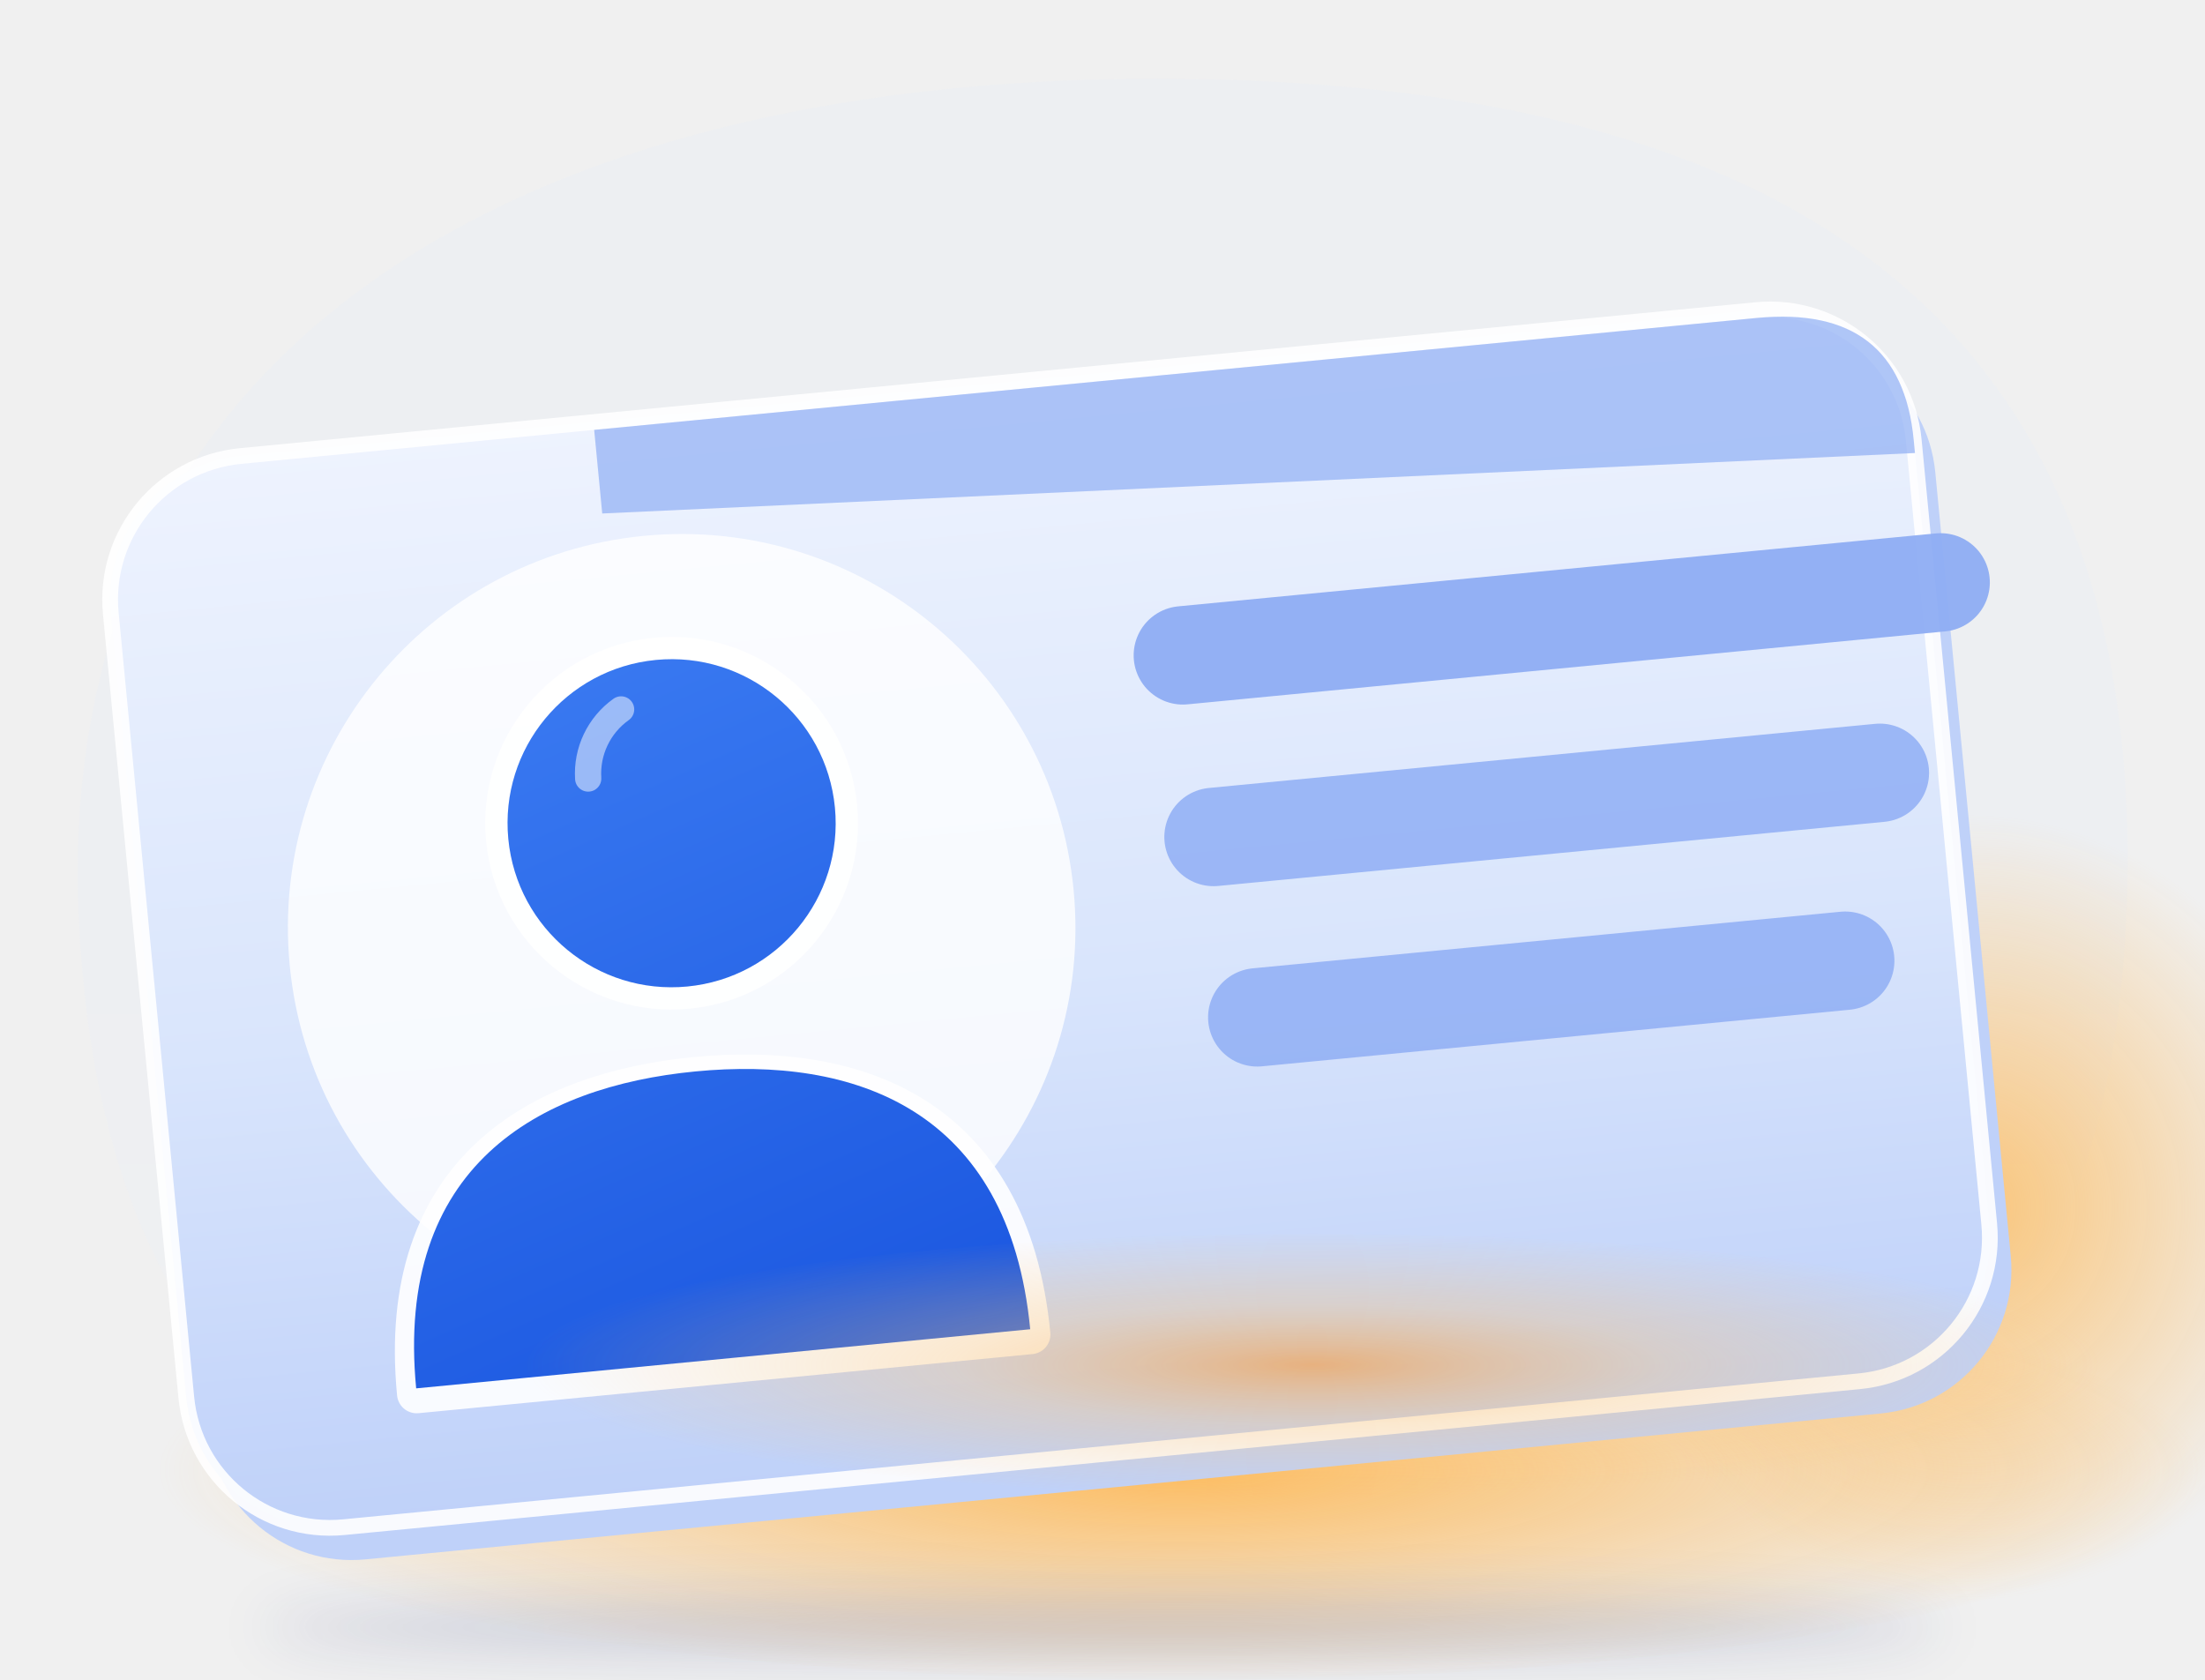
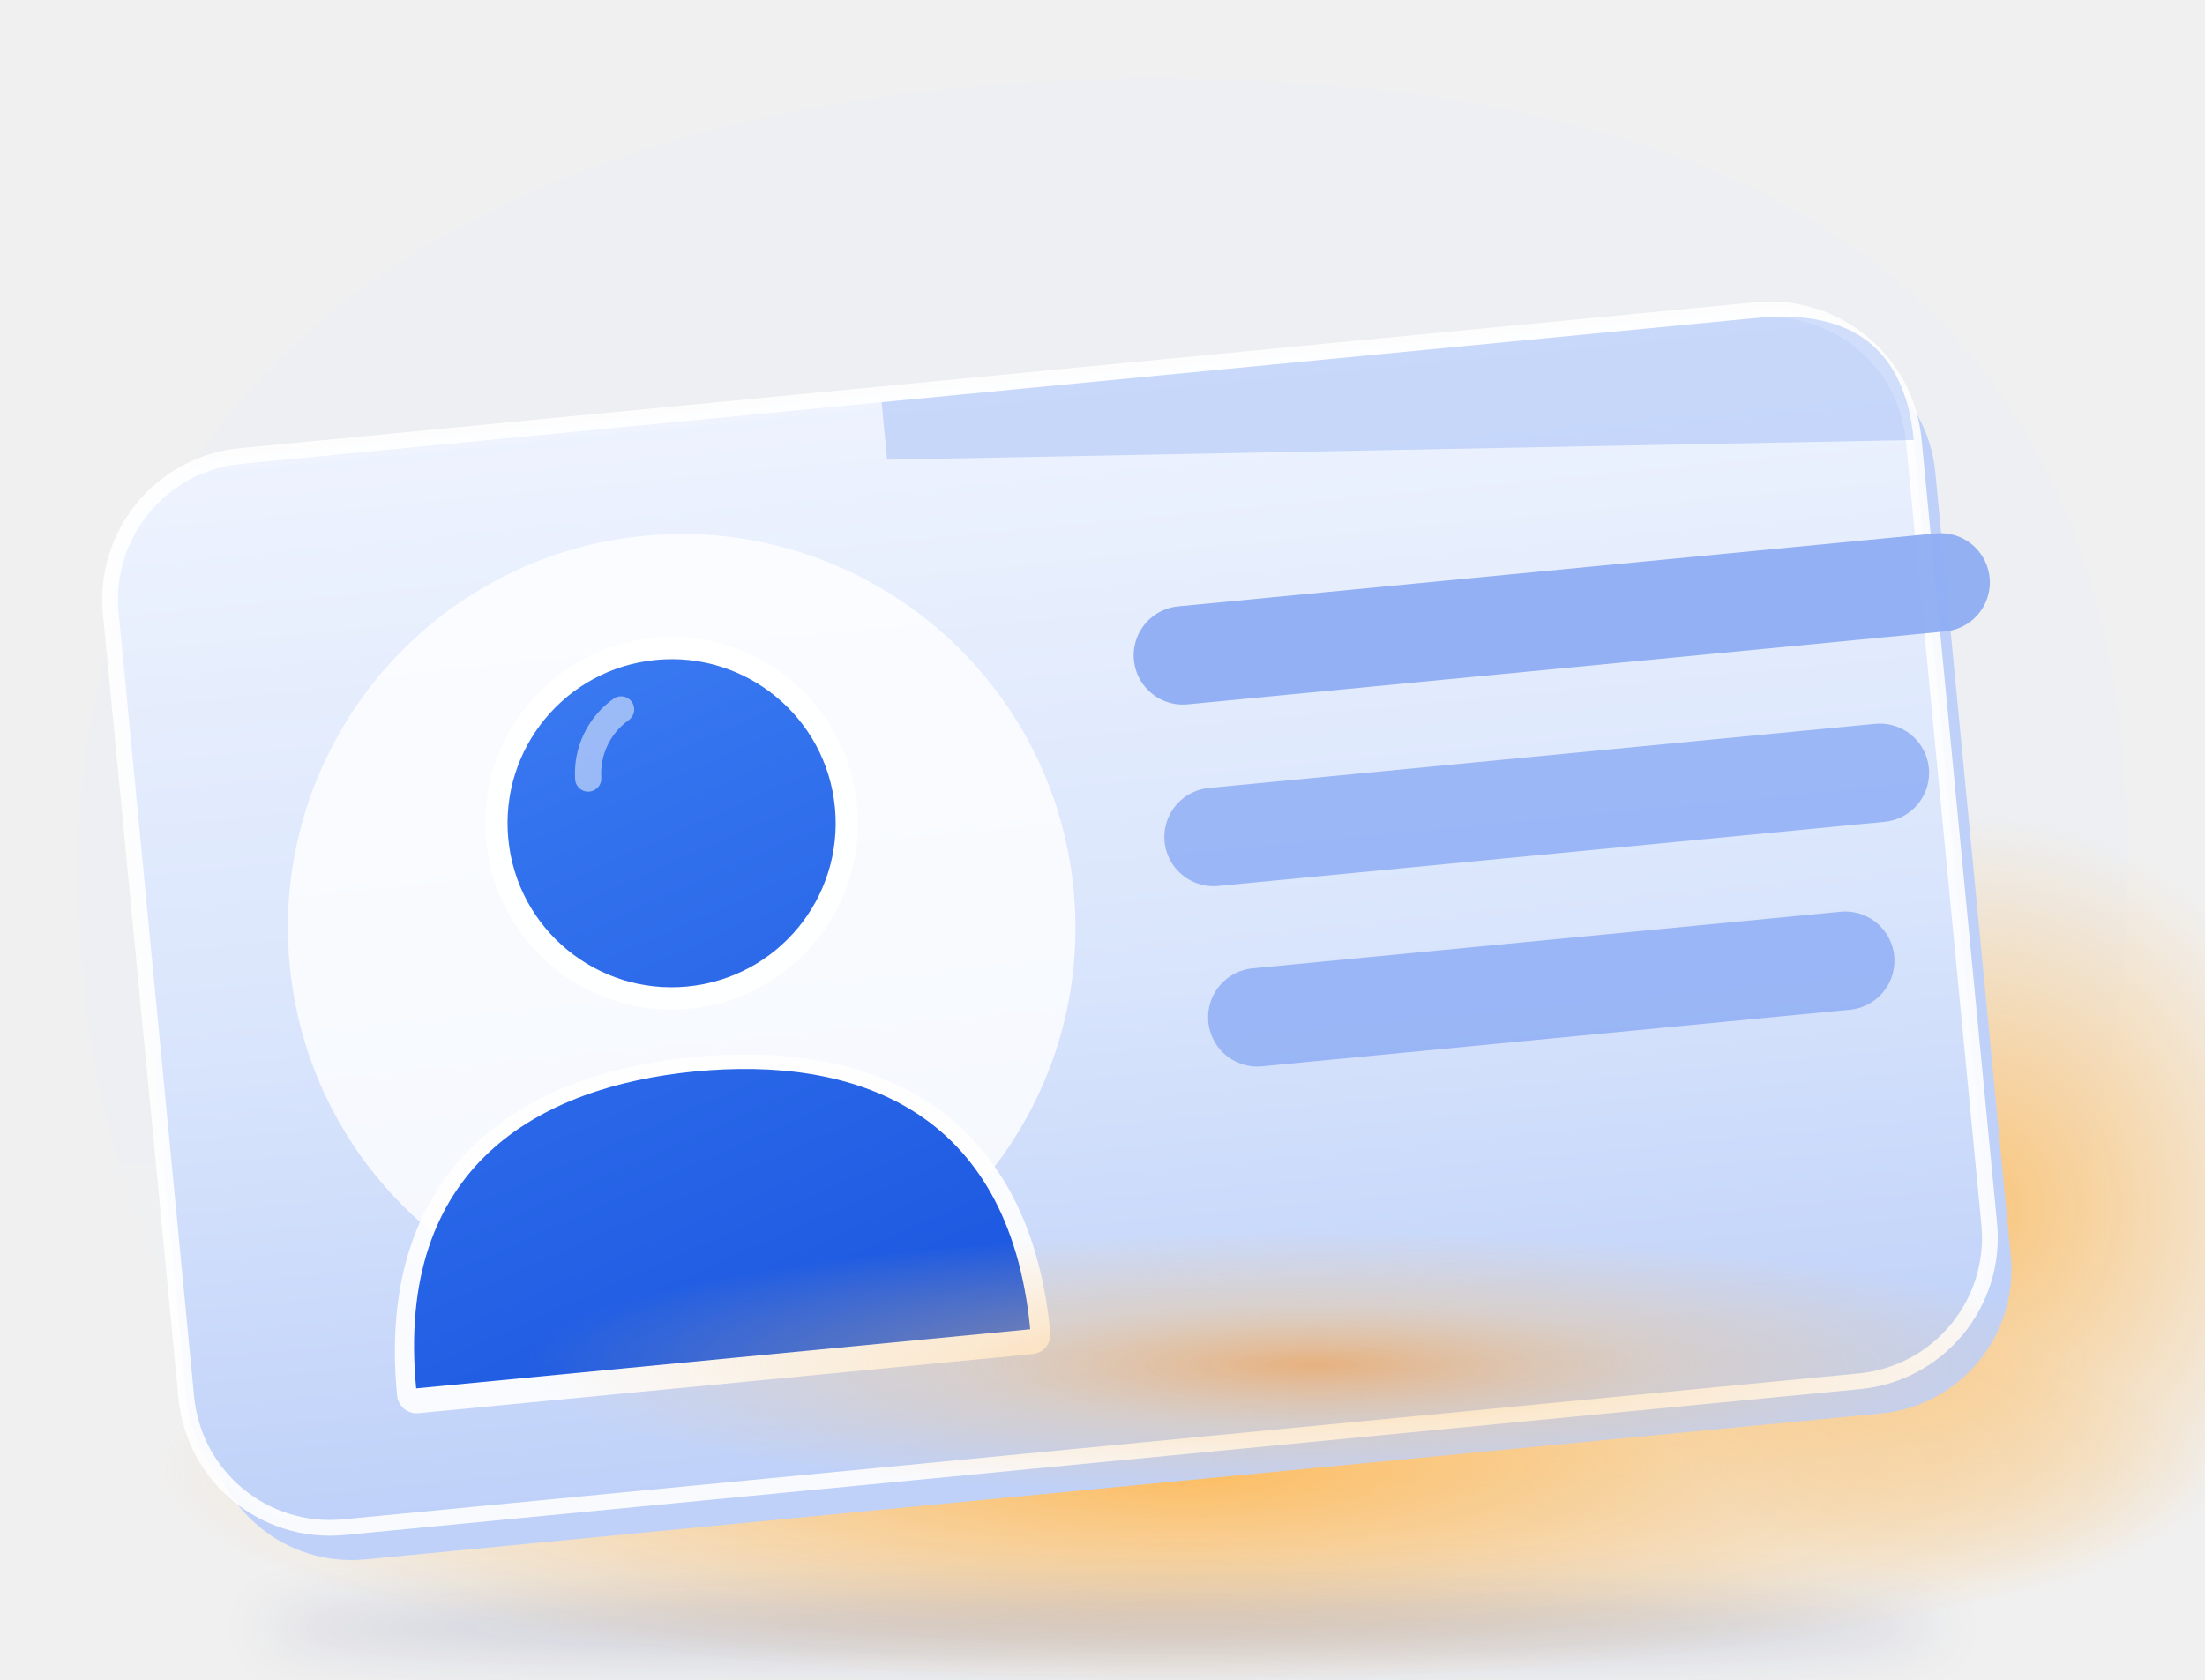
<svg xmlns="http://www.w3.org/2000/svg" viewBox="0 0 168 128" width="168" height="128">
  <defs>
    <filter id="sfuma-ombra" filterUnits="userSpaceOnUse" x="0" y="0" width="168" height="128">
      <feGaussianBlur stdDeviation="2" />
    </filter>
    <filter id="sfuma-alone" filterUnits="userSpaceOnUse" x="0" y="0" width="168" height="128">
      <feGaussianBlur stdDeviation="5" />
    </filter>
    <filter id="sfuma-lieve" filterUnits="userSpaceOnUse" x="0" y="0" width="168" height="128">
      <feGaussianBlur stdDeviation="0.8" />
    </filter>
    <linearGradient id="nuvola-fondo" gradientUnits="userSpaceOnUse" x1="0" y1="0" x2="0" y2="128">
      <stop offset="0" stop-color="#DCE9FD" />
      <stop offset="0.55" stop-color="#DCE9FD" />
      <stop offset="1" stop-color="#F1F4FC" />
    </linearGradient>
    <radialGradient id="alone-basso-g" gradientUnits="userSpaceOnUse" cx="90" cy="112" r="78" gradientTransform="translate(90 112) scale(1 0.21) translate(-90 -112)">
      <stop offset="0" stop-color="#FFB347" stop-opacity="0.85" />
      <stop offset="0.45" stop-color="#FFB347" stop-opacity="0.47" />
      <stop offset="1" stop-color="#FFB347" stop-opacity="0" />
    </radialGradient>
    <radialGradient id="alone-destro-g" gradientUnits="userSpaceOnUse" cx="150" cy="92" r="28" gradientTransform="translate(150 92) scale(1 1.07) translate(-150 -92)">
      <stop offset="0" stop-color="#FFB347" stop-opacity="0.7" />
      <stop offset="0.45" stop-color="#FFB347" stop-opacity="0.39" />
      <stop offset="1" stop-color="#FFB347" stop-opacity="0" />
    </radialGradient>
    <linearGradient id="carta-luce" gradientUnits="userSpaceOnUse" x1="0" y1="-41" x2="0" y2="41">
      <stop offset="0" stop-color="#EEF3FE" />
      <stop offset="0.55" stop-color="#D9E5FC" />
      <stop offset="1" stop-color="#BFD1F9" />
    </linearGradient>
    <linearGradient id="avatar-luce" gradientUnits="userSpaceOnUse" x1="-40" y1="-25" x2="-20" y2="35">
      <stop offset="0" stop-color="#3B7BF2" />
      <stop offset="1" stop-color="#1B57E0" />
    </linearGradient>
    <radialGradient id="alone-carta-basso-g" gradientUnits="userSpaceOnUse" cx="100" cy="104" r="60" gradientTransform="translate(100 104) scale(1 0.17) translate(-100 -104)">
      <stop offset="0" stop-color="#FF9A2E" stop-opacity="0.6" />
      <stop offset="0.45" stop-color="#FFC470" stop-opacity="0.33" />
      <stop offset="1" stop-color="#FFC470" stop-opacity="0" />
    </radialGradient>
  </defs>
  <g id="nuvola" fill="url(#nuvola-fondo)" opacity="0.14">
    <path d="M6 70 C4 26 40 6 88 6 C136 6 164 24 162 70 C160 114 130 124 84 124 C34 124 8 112 6 70 Z" />
  </g>
  <ellipse id="alone-basso" cx="90" cy="112" rx="78" ry="16" fill="url(#alone-basso-g)" />
  <ellipse id="alone-destro" cx="150" cy="92" rx="28" ry="30" fill="url(#alone-destro-g)" />
  <ellipse id="ombra" cx="84" cy="124" rx="64" ry="2.5" fill="#14246B" opacity="0.16" filter="url(#sfuma-ombra)" />
  <g id="carta" transform="translate(80 70) rotate(-5.5)">
    <path id="carta-spessore" d="M-58 -41 L58 -41 C64.08 -41 69 -36.08 69 -30 L69 30 C69 36.08 64.08 41 58 41 L-58 41 C-64.08 41 -69 36.08 -69 30 L-69 -30 C-69 -36.08 -64.08 -41 -58 -41 Z" transform="translate(1.4 2.6)" fill="#BFD1F9" />
    <path id="carta-faccia" d="M-58 -41 L58 -41 C64.08 -41 69 -36.08 69 -30 L69 30 C69 36.08 64.08 41 58 41 L-58 41 C-64.08 41 -69 36.08 -69 30 L-69 -30 C-69 -36.08 -64.08 -41 -58 -41 Z" fill="url(#carta-luce)" stroke="#FFFFFF" stroke-width="1.2" stroke-opacity="0.9" />
-     <path id="carta-lato-alto" d="M-31 -40.4 L58 -40.4 Q69 -40.4 69 -30 V-29 L-31 -34 Z" fill="#8FAEF4" opacity="0.7" />
+     <path id="carta-lato-alto" d="M-9 -40.4 L58 -40.4 Q69 -40.4 69 -30 V-30 L-9 -36 Z" fill="#8FAEF4" opacity="0.4" />
    <circle id="avatar-alone-tondo" cx="-28" cy="-2" r="30" fill="#FFFFFF" opacity="0.8" />
    <circle id="avatar-testa-bordo" cx="-28" cy="-10" r="14.2" fill="#FFFFFF" opacity="0.9" />
    <circle id="avatar-testa" cx="-28" cy="-10" r="12.5" fill="url(#avatar-luce)" />
    <path id="avatar-busto-bordo" d="M-51.5 31 C-51.5 14 -40 9 -28 9 C-16 9 -4.5 14 -4.5 31 Z" fill="#FFFFFF" opacity="0.9" transform="translate(0 0.4) scale(1.0)" stroke="#FFFFFF" stroke-width="3" stroke-linejoin="round" />
    <path id="avatar-busto" d="M-51.5 31 C-51.5 14 -40 9 -28 9 C-16 9 -4.5 14 -4.5 31 Z" fill="url(#avatar-luce)" />
    <path id="avatar-riflesso" d="M-34 -14 A6 6 0 0 1 -31 -19" stroke="#FFFFFF" stroke-opacity="0.5" stroke-width="2" stroke-linecap="round" fill="none" />
    <path id="riga-1" d="M12 -19 L70 -19" stroke="#8FAEF4" stroke-opacity="0.95" stroke-width="7.5" stroke-linecap="round" fill="none" />
    <path id="riga-2" d="M13 -5 L64 -5" stroke="#8FAEF4" stroke-opacity="0.85" stroke-width="7.5" stroke-linecap="round" fill="none" />
    <path id="riga-3" d="M15 9 L60 9" stroke="#8FAEF4" stroke-opacity="0.85" stroke-width="7.5" stroke-linecap="round" fill="none" />
  </g>
  <ellipse id="alone-carta-basso" cx="100" cy="104" rx="60" ry="10" fill="url(#alone-carta-basso-g)" />
</svg>
